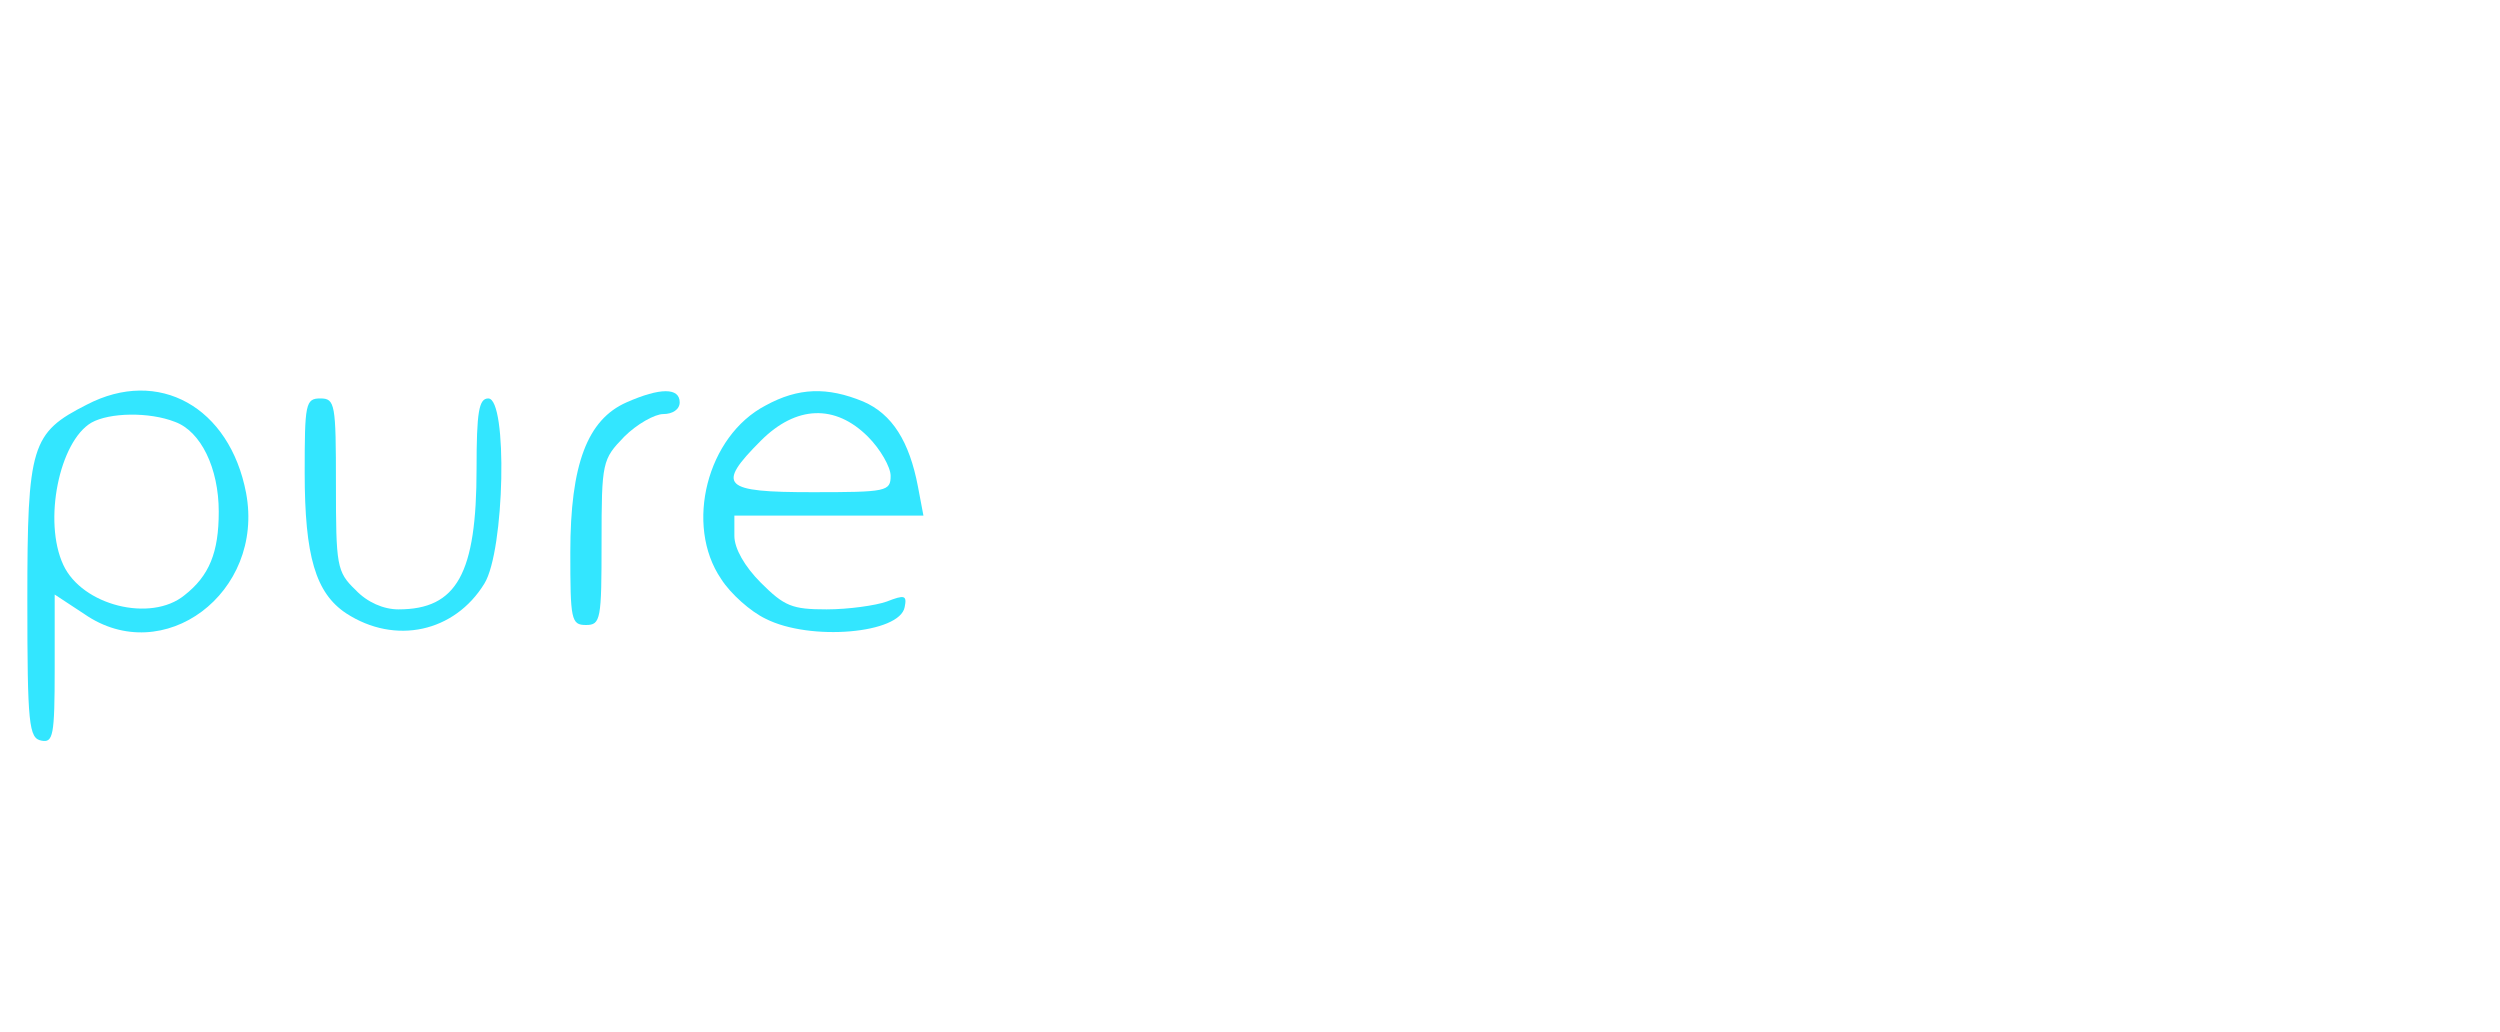
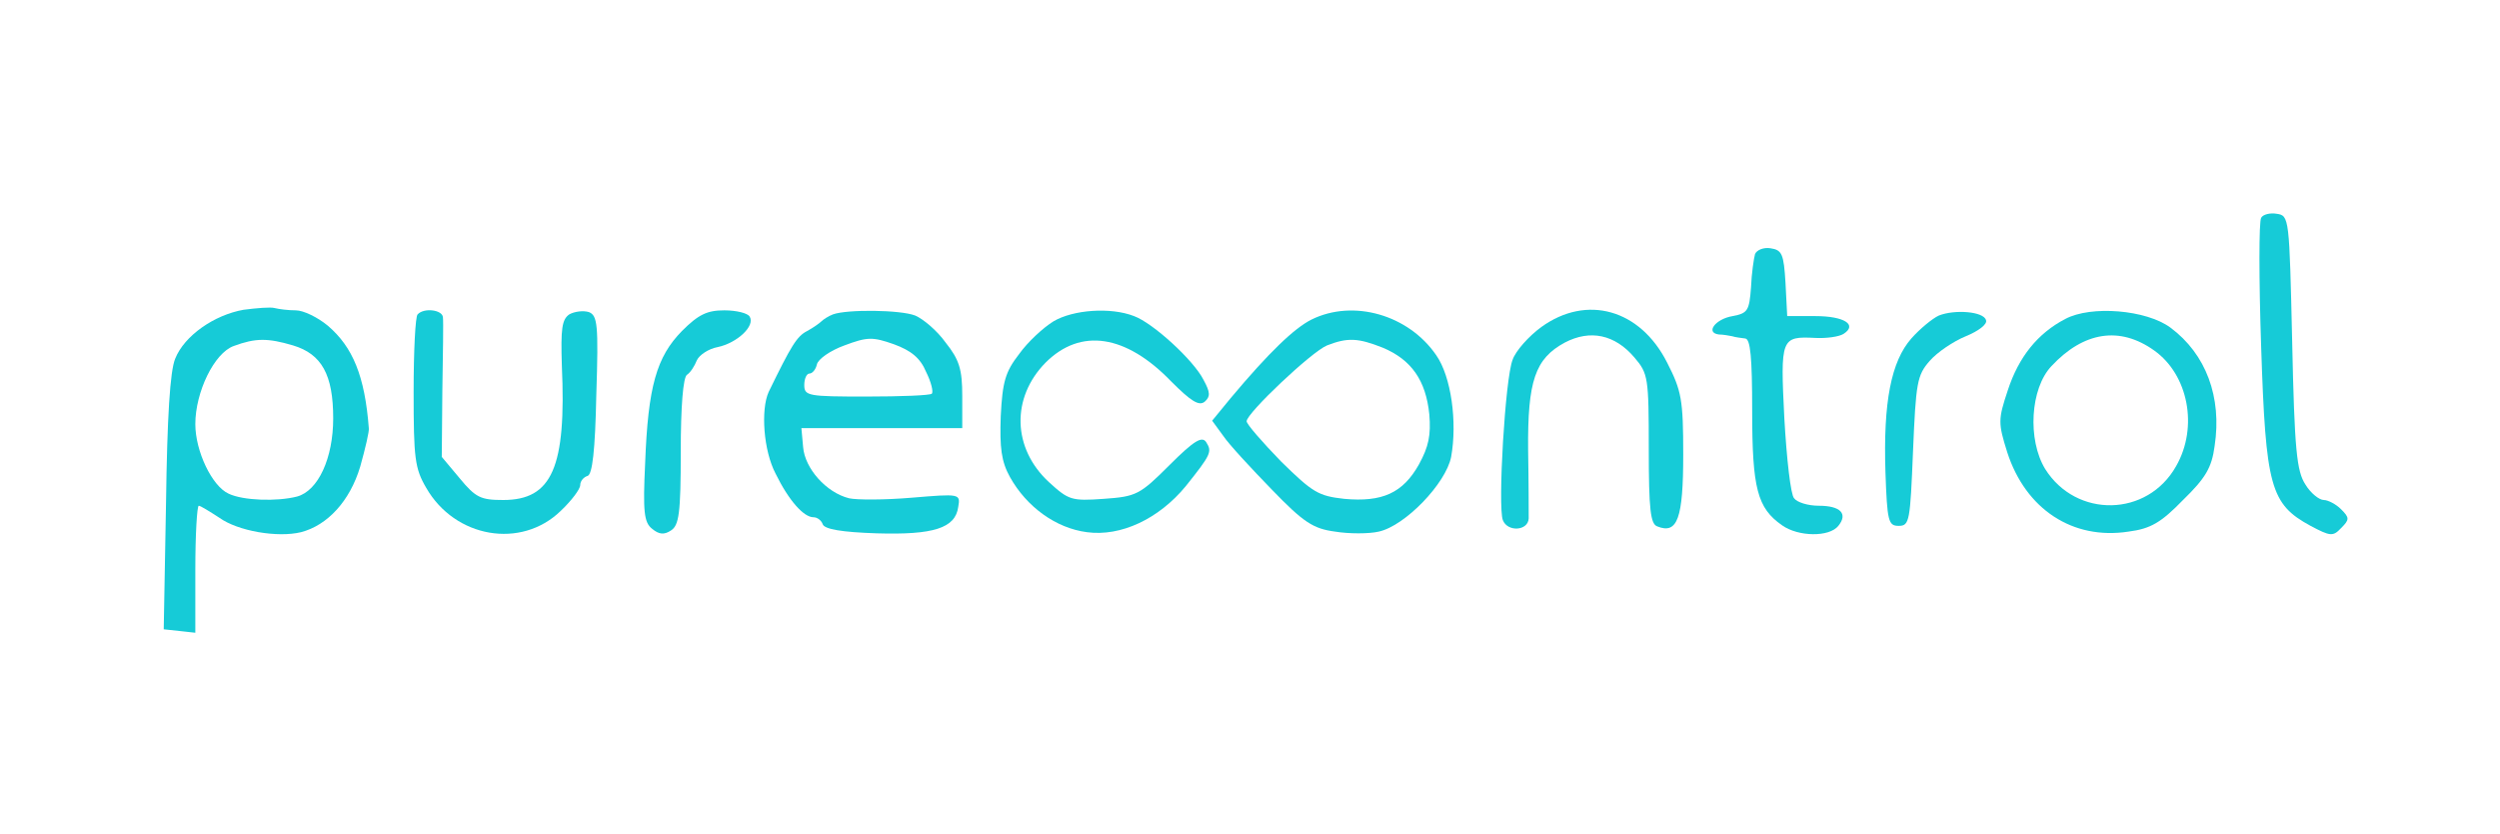
- <svg xmlns="http://www.w3.org/2000/svg" version="1.0" width="320pt" height="132pt" viewBox="0 0 320 132" preserveAspectRatio="xMidYMid meet">
-   <g transform="translate(0,132) scale(0.1,-0.1)" fill="#33E6FF" stroke="none">
-     <path d="M111 802 c-71 -36 -76 -52 -76 -250 0 -160 2 -177 18 -180 15 -3 17 6 17 92 l0 95 38 -25 c101 -70 231 27 207 155 -21 110 -112 161 -204 113z m113 -22 c33 -12 56 -59 56 -115 0 -52 -12 -82 -44 -107 -43 -35 -131 -13 -155 39 -26 56 -5 158 36 182 23 13 74 14 107 1z" />
-     <path d="M802 805 c-50 -22 -72 -79 -72 -192 0 -86 1 -93 20 -93 19 0 20 7 20 106 0 103 1 106 29 135 16 16 39 29 50 29 12 0 21 6 21 15 0 19 -25 19 -68 0z" />
-     <path d="M980 801 c-75 -39 -104 -153 -57 -222 12 -19 38 -42 57 -51 57 -29 172 -19 178 15 3 15 0 16 -23 7 -14 -5 -49 -10 -77 -10 -44 0 -54 4 -84 34 -21 21 -34 44 -34 60 l0 26 121 0 121 0 -7 37 c-11 58 -33 93 -70 109 -46 19 -83 18 -125 -5z m131 -40 c16 -16 29 -39 29 -50 0 -20 -5 -21 -100 -21 -115 0 -124 8 -66 66 45 45 95 47 137 5z" />
-     <path d="M390 715 c0 -107 14 -154 53 -180 63 -41 139 -24 177 38 26 42 30 237 5 237 -12 0 -15 -17 -15 -90 0 -134 -25 -180 -100 -180 -19 0 -40 9 -55 25 -24 23 -25 31 -25 135 0 103 -1 110 -20 110 -19 0 -20 -7 -20 -95z" />
+ <svg xmlns="http://www.w3.org/2000/svg" version="1.0" width="435pt" height="145pt" viewBox="0 0 435 145" preserveAspectRatio="xMidYMid meet">
+   <g transform="translate(0,145) scale(0.1,-0.1)" fill="#16CBD7" stroke="none">
+     <path d="M3936 1071 c-4 -6 -4 -107 0 -225 8 -243 16 -273 86 -311 34 -18 39 -19 53 -4 15 15 15 18 0 33 -9 9 -23 16 -30 16 -8 0 -23 12 -32 27 -15 23 -19 59 -23 248 -5 216 -5 220 -27 223 -11 2 -24 -1 -27 -7z" />
+     <path d="M3055 1008 c-2 -7 -6 -33 -7 -58 -3 -41 -6 -45 -32 -50 -30 -5 -48 -29 -24 -32 7 0 18 -2 23 -3 6 -2 16 -3 23 -4 9 -1 12 -33 12 -126 0 -135 9 -169 52 -199 28 -20 82 -21 98 -1 17 21 4 35 -34 35 -19 0 -38 6 -43 13 -6 6 -13 69 -17 139 -7 140 -6 143 54 140 19 -1 41 2 49 7 25 16 1 31 -49 31 l-49 0 -3 58 c-3 50 -6 57 -26 60 -12 2 -24 -3 -27 -10z" />
+     <path d="M424 911 c-51 -9 -103 -45 -119 -85 -9 -21 -14 -102 -16 -251 l-4 -220 28 -3 27 -3 0 110 c0 61 3 111 6 111 3 0 19 -10 36 -21 32 -23 101 -35 142 -25 46 12 85 54 103 114 9 32 16 62 15 67 -7 91 -28 141 -71 178 -18 15 -43 27 -56 27 -13 0 -29 2 -37 4 -7 2 -31 0 -54 -3z m86 -62 c50 -15 70 -51 70 -127 0 -69 -26 -126 -63 -136 -35 -9 -94 -7 -119 5 -29 13 -58 74 -58 121 0 56 33 124 67 136 38 14 59 14 103 1z" />
+     <path d="M727 903 c-4 -3 -7 -64 -7 -135 0 -115 2 -133 22 -167 50 -87 165 -107 234 -40 19 18 34 38 34 45 0 7 6 14 13 16 8 3 13 43 15 141 4 123 2 138 -13 144 -10 3 -25 1 -34 -4 -13 -9 -15 -25 -13 -89 8 -177 -17 -234 -102 -234 -39 0 -48 4 -76 38 l-31 37 1 115 c1 63 2 121 1 128 -1 13 -33 17 -44 5z" />
+     <path d="M1187 874 c-44 -45 -59 -96 -64 -230 -4 -84 -2 -103 12 -114 12 -10 21 -11 33 -3 14 9 17 30 17 137 0 78 4 130 11 134 6 4 13 15 17 25 4 9 20 20 36 23 34 7 66 37 56 53 -3 6 -23 11 -44 11 -30 0 -45 -7 -74 -36z" />
+     <path d="M1450 903 c-8 -3 -17 -9 -20 -12 -3 -3 -14 -11 -25 -17 -18 -9 -28 -26 -67 -106 -14 -31 -9 -102 12 -142 23 -47 49 -76 66 -76 7 0 14 -6 16 -12 3 -9 34 -14 94 -16 99 -3 137 9 142 46 4 23 3 23 -81 16 -47 -4 -96 -4 -109 -1 -40 10 -77 52 -80 89 l-3 33 140 0 140 0 0 56 c0 46 -5 63 -29 93 -15 21 -39 41 -53 47 -26 10 -118 11 -143 2z m162 -100 c9 -18 13 -35 10 -38 -3 -3 -54 -5 -114 -5 -101 0 -108 1 -108 20 0 11 4 20 9 20 5 0 11 7 13 16 2 9 23 24 48 33 40 15 49 15 86 2 30 -11 46 -24 56 -48z" />
+     <path d="M1834 891 c-18 -11 -45 -36 -60 -57 -24 -31 -29 -48 -32 -108 -2 -55 1 -79 16 -106 29 -52 80 -89 134 -96 59 -8 125 23 172 80 44 55 46 60 36 76 -7 12 -21 4 -64 -39 -52 -52 -58 -55 -115 -59 -56 -4 -61 -2 -95 29 -64 59 -66 147 -6 208 61 61 140 49 219 -33 34 -34 48 -43 58 -35 10 9 10 16 -2 38 -17 34 -88 99 -121 111 -41 16 -106 11 -140 -9z" />
+     <path d="M2283 894 c-30 -15 -74 -57 -141 -137 l-32 -39 19 -26 c10 -15 49 -57 85 -94 55 -57 72 -68 110 -73 24 -4 59 -4 76 0 46 10 117 84 126 130 11 61 0 140 -26 177 -48 70 -144 98 -217 62z m124 -49 c50 -21 75 -57 81 -116 3 -36 -1 -56 -18 -87 -28 -50 -64 -66 -130 -60 -45 5 -55 11 -110 65 -33 34 -60 65 -60 70 0 14 113 121 140 132 36 14 54 13 97 -4z" />
+     <path d="M2683 881 c-22 -16 -45 -42 -50 -57 -13 -32 -26 -256 -17 -279 8 -21 44 -19 45 3 0 9 0 63 -1 119 -1 120 12 159 64 187 44 23 87 14 121 -26 24 -28 25 -35 25 -159 0 -106 3 -131 15 -135 35 -14 45 14 45 125 0 96 -3 111 -28 160 -47 93 -140 119 -219 62z" />
+     <path d="M3375 901 c-11 -5 -33 -23 -48 -40 -35 -40 -49 -110 -45 -233 3 -85 5 -93 23 -93 19 0 20 8 25 130 5 119 7 132 29 157 13 15 41 34 63 43 22 9 38 21 35 28 -4 15 -54 19 -82 8z" />
+     <path d="M3595 895 c-48 -25 -81 -66 -100 -124 -17 -51 -17 -57 -1 -108 32 -99 114 -153 211 -138 39 5 57 16 95 55 39 38 50 56 55 94 13 85 -15 160 -77 206 -42 31 -138 39 -183 15z m155 -55 c59 -42 77 -133 38 -201 -50 -89 -174 -91 -228 -5 -31 51 -26 140 11 179 56 60 119 70 179 27z" />
  </g>
</svg>
